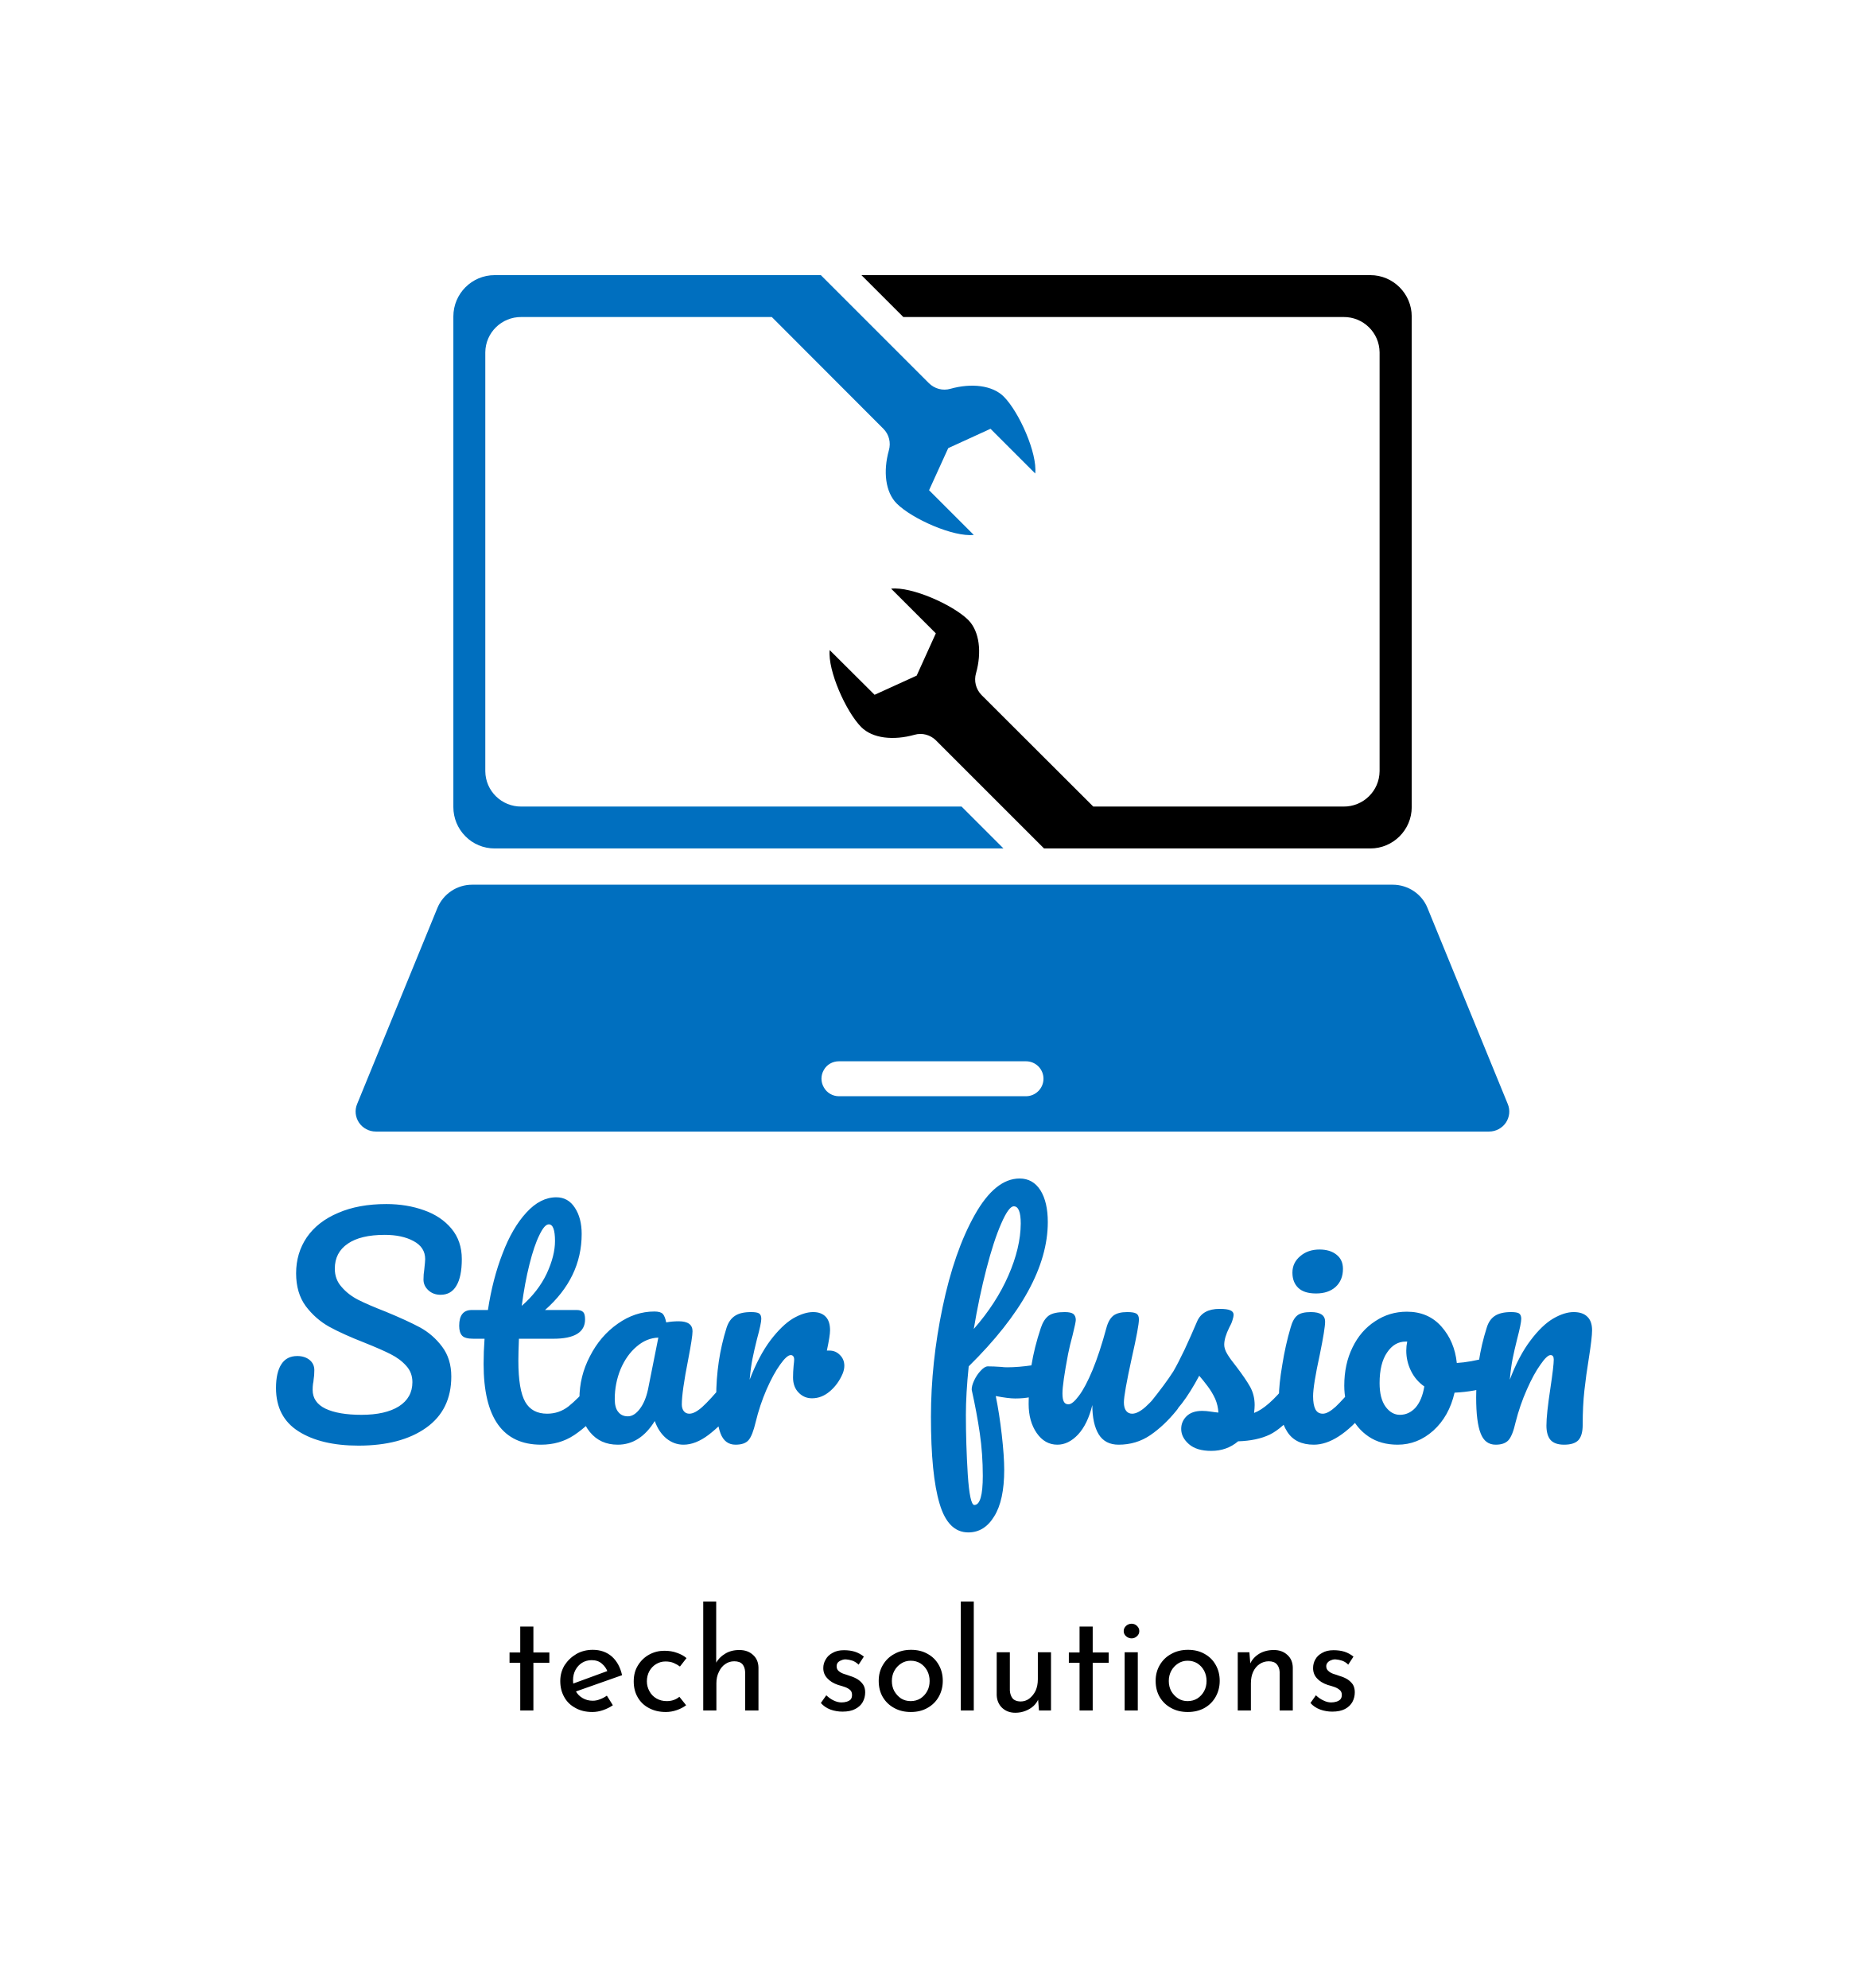
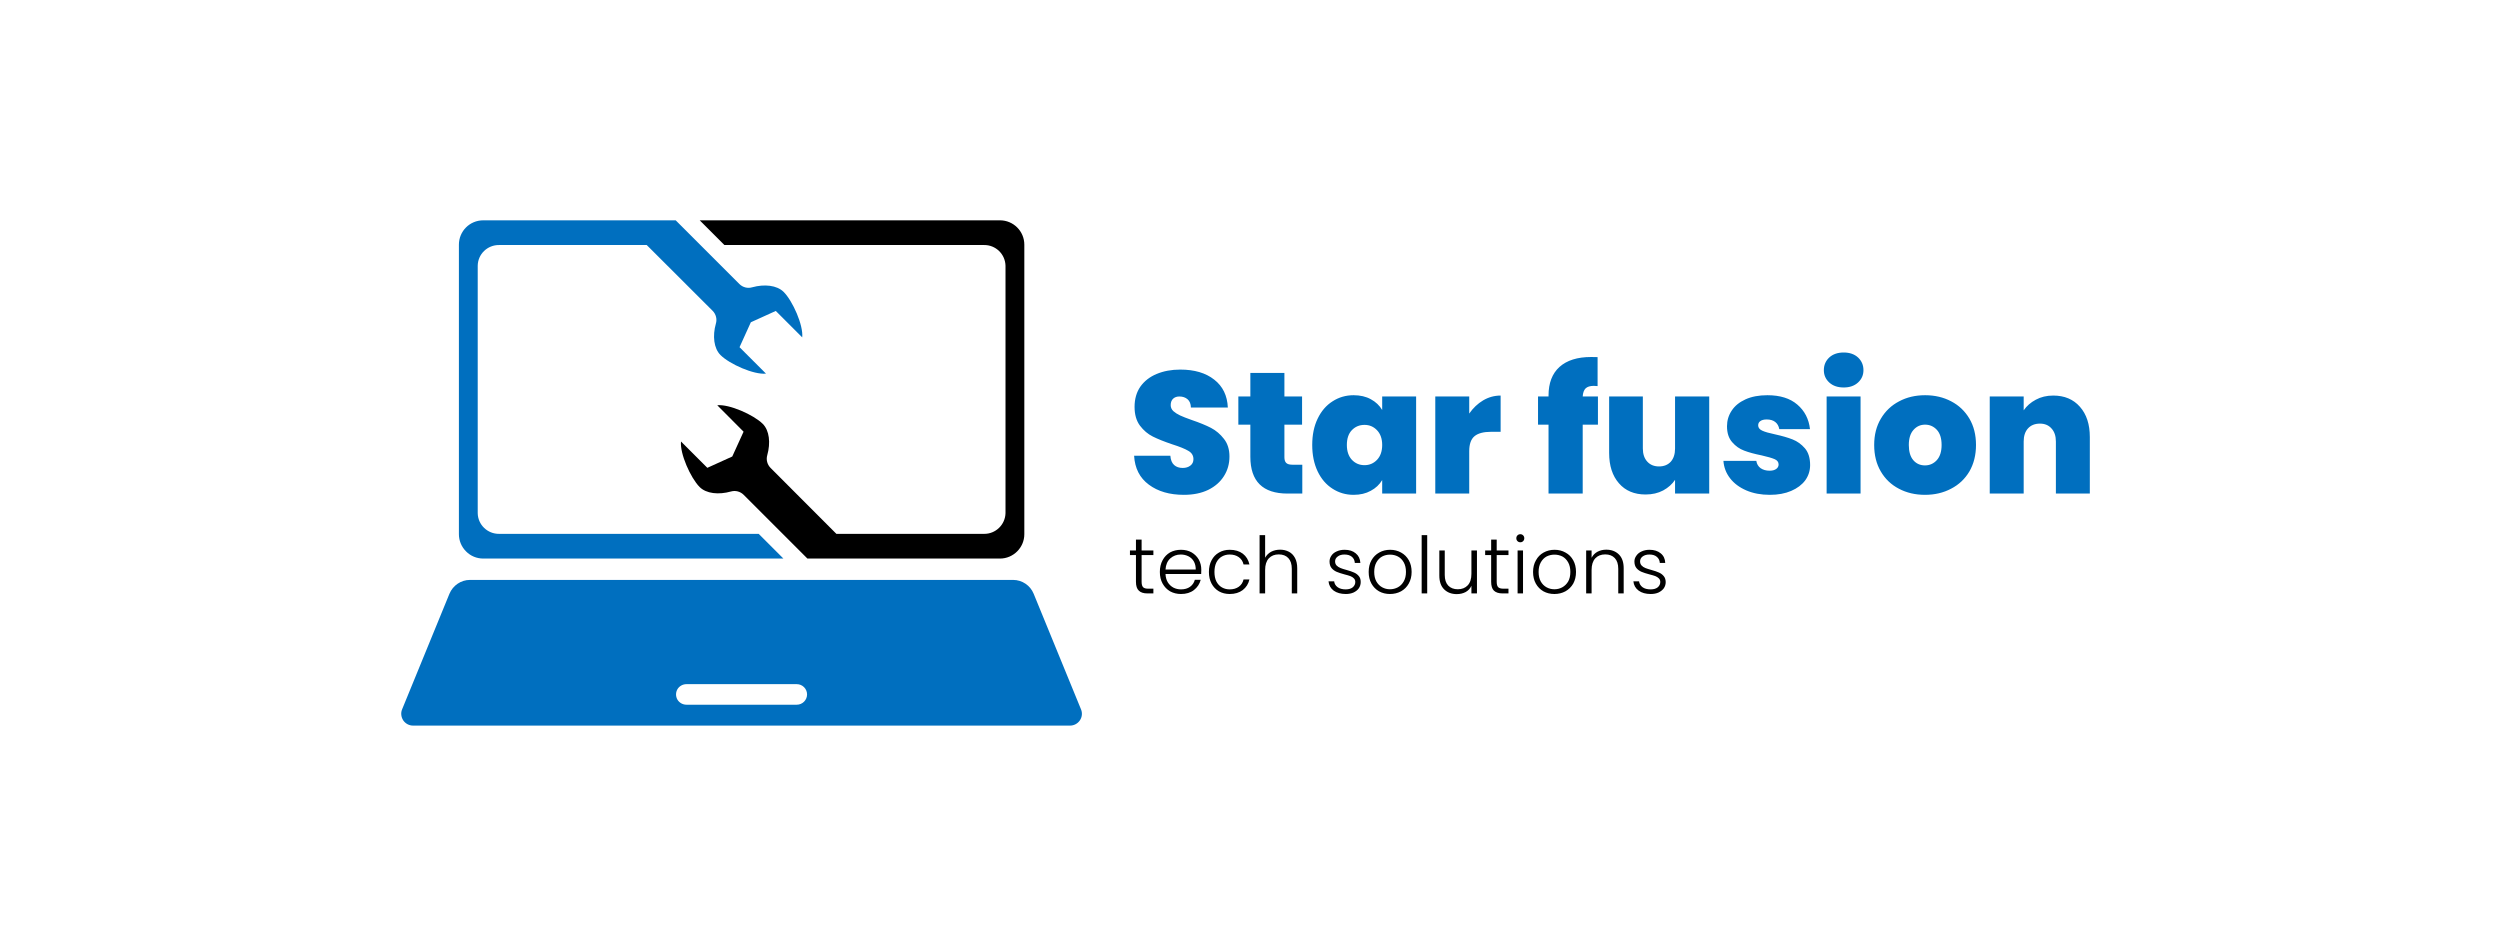
- <svg xmlns="http://www.w3.org/2000/svg" version="1.1" viewBox="0 0 8.508 9.071">
-   <g transform="matrix(0.8571429,0,0,0.8571429,1.21548,5.37738)">
-     <g transform="matrix(1,0,0,1,0,0)" clip-path="url(#SvgjsClipPath89039)">
-       <g clip-path="url(#SvgjsClipPath890371ed50a4c-387e-497a-beaf-fbbd5804828e)">
-         <path d=" M 6.607 -0.397 L 6.18 -1.44 C 6.15 -1.515 6.076 -1.564 5.995 -1.564 L 1.095 -1.564 C 1.014 -1.564 0.941 -1.515 0.91 -1.44 L 0.483 -0.397 C 0.469 -0.364 0.473 -0.327 0.493 -0.297 C 0.513 -0.268 0.546 -0.25 0.582 -0.25 L 6.508 -0.25 C 6.544 -0.25 6.577 -0.268 6.597 -0.297 C 6.617 -0.327 6.621 -0.364 6.607 -0.397 Z M 4.043 -0.438 L 3.047 -0.438 C 3.014 -0.438 2.983 -0.456 2.967 -0.485 C 2.95 -0.514 2.95 -0.549 2.967 -0.578 C 2.983 -0.607 3.014 -0.624 3.047 -0.624 L 4.043 -0.624 C 4.094 -0.624 4.136 -0.583 4.136 -0.531 C 4.136 -0.48 4.094 -0.438 4.043 -0.438 Z" fill="#006fbf" transform="matrix(1,0,0,1,0,0)" fill-rule="nonzero" />
+ <svg xmlns="http://www.w3.org/2000/svg" version="1.1" viewBox="0 0 16.613 6.286">
+   <g transform="matrix(0.7671147,0,0,0.7671147,7.496469,2.342441)">
+     <g transform="matrix(1,0,0,1,0,0)" clip-path="url(#SvgjsClipPath4223)">
+       <g clip-path="url(#SvgjsClipPath4221ce7eddf1-a783-463f-8099-f3664b290e78)">
+         <path d=" M -0.408 3.091 L -0.818 2.09 C -0.847 2.018 -0.918 1.97 -0.996 1.97 L -5.701 1.97 C -5.779 1.97 -5.849 2.018 -5.879 2.09 L -6.289 3.091 C -6.302 3.122 -6.298 3.158 -6.279 3.187 C -6.26 3.215 -6.228 3.232 -6.194 3.232 L -0.503 3.232 C -0.469 3.232 -0.437 3.215 -0.418 3.187 C -0.398 3.158 -0.395 3.122 -0.408 3.091 Z M -2.87 3.051 L -3.826 3.051 C -3.858 3.051 -3.888 3.034 -3.904 3.007 C -3.92 2.979 -3.92 2.945 -3.904 2.917 C -3.888 2.89 -3.858 2.873 -3.826 2.873 L -2.87 2.873 C -2.821 2.873 -2.781 2.913 -2.781 2.962 C -2.781 3.011 -2.821 3.051 -2.87 3.051 Z" fill="#006fbf" transform="matrix(1,0,0,1,0,0)" fill-rule="nonzero" />
      </g>
-       <g clip-path="url(#SvgjsClipPath890371ed50a4c-387e-497a-beaf-fbbd5804828e)">
-         <path d=" M 5.733 -4.586 C 5.838 -4.587 5.924 -4.503 5.925 -4.398 L 5.925 -2.168 C 5.924 -2.063 5.838 -1.979 5.733 -1.98 L 4.401 -1.98 L 3.806 -2.574 C 3.776 -2.605 3.765 -2.649 3.777 -2.69 C 3.808 -2.8 3.796 -2.912 3.736 -2.973 C 3.653 -3.055 3.433 -3.152 3.325 -3.14 L 3.563 -2.902 L 3.461 -2.677 L 3.237 -2.575 L 2.998 -2.813 C 2.987 -2.705 3.084 -2.486 3.166 -2.403 C 3.227 -2.342 3.338 -2.331 3.449 -2.362 C 3.49 -2.374 3.534 -2.362 3.564 -2.332 L 4.139 -1.757 L 5.876 -1.757 C 5.997 -1.757 6.096 -1.856 6.096 -1.977 L 6.096 -4.589 C 6.096 -4.71 5.997 -4.809 5.876 -4.809 L 3.167 -4.809 L 3.39 -4.586 Z" fill="#000000" transform="matrix(1,0,0,1,0,0)" fill-rule="nonzero" />
+       <g clip-path="url(#SvgjsClipPath4221ce7eddf1-a783-463f-8099-f3664b290e78)">
+         <path d=" M -1.247 -0.931 C -1.147 -0.932 -1.064 -0.852 -1.062 -0.751 L -1.062 1.391 C -1.064 1.491 -1.147 1.572 -1.247 1.571 L -2.527 1.571 L -3.097 1 C -3.126 0.971 -3.137 0.929 -3.126 0.89 C -3.096 0.783 -3.107 0.676 -3.165 0.618 C -3.245 0.539 -3.456 0.446 -3.559 0.457 L -3.331 0.686 L -3.429 0.901 L -3.645 0.999 L -3.873 0.771 C -3.884 0.874 -3.791 1.085 -3.712 1.165 C -3.654 1.223 -3.547 1.234 -3.44 1.204 C -3.401 1.193 -3.359 1.204 -3.33 1.233 L -2.778 1.785 L -1.11 1.785 C -0.994 1.785 -0.899 1.69 -0.899 1.574 L -0.899 -0.934 C -0.899 -1.051 -0.994 -1.145 -1.11 -1.145 L -3.711 -1.145 L -3.497 -0.931 Z" fill="#000000" transform="matrix(1,0,0,1,0,0)" fill-rule="nonzero" />
      </g>
-       <g clip-path="url(#SvgjsClipPath890371ed50a4c-387e-497a-beaf-fbbd5804828e)">
-         <path d=" M 1.215 -1.757 L 3.923 -1.757 L 3.7 -1.98 L 1.357 -1.98 C 1.252 -1.979 1.166 -2.063 1.165 -2.168 L 1.165 -4.398 C 1.166 -4.503 1.252 -4.587 1.357 -4.586 L 2.69 -4.586 L 3.284 -3.991 C 3.314 -3.961 3.325 -3.917 3.313 -3.876 C 3.282 -3.765 3.294 -3.654 3.355 -3.593 C 3.437 -3.511 3.657 -3.414 3.765 -3.426 L 3.527 -3.664 L 3.629 -3.888 L 3.854 -3.991 L 4.092 -3.753 C 4.104 -3.86 4.007 -4.08 3.924 -4.163 C 3.863 -4.223 3.752 -4.235 3.641 -4.204 C 3.6 -4.192 3.556 -4.204 3.526 -4.234 L 2.951 -4.809 L 1.215 -4.809 C 1.093 -4.809 0.995 -4.71 0.995 -4.589 L 0.995 -1.977 C 0.995 -1.919 1.018 -1.863 1.059 -1.822 C 1.1 -1.78 1.156 -1.757 1.215 -1.757 Z" fill="#006fbf" transform="matrix(1,0,0,1,0,0)" fill-rule="nonzero" />
+       <g clip-path="url(#SvgjsClipPath4221ce7eddf1-a783-463f-8099-f3664b290e78)">
+         <path d=" M -5.586 1.785 L -2.986 1.785 L -3.2 1.571 L -5.449 1.571 C -5.55 1.572 -5.633 1.491 -5.634 1.391 L -5.634 -0.751 C -5.633 -0.852 -5.55 -0.932 -5.449 -0.931 L -4.17 -0.931 L -3.599 -0.361 C -3.57 -0.332 -3.559 -0.289 -3.571 -0.25 C -3.601 -0.144 -3.589 -0.036 -3.531 0.022 C -3.452 0.101 -3.241 0.194 -3.137 0.183 L -3.366 -0.046 L -3.268 -0.262 L -3.052 -0.36 L -2.823 -0.131 C -2.812 -0.235 -2.905 -0.446 -2.984 -0.525 C -3.043 -0.583 -3.15 -0.594 -3.256 -0.565 C -3.295 -0.553 -3.338 -0.564 -3.367 -0.593 L -3.919 -1.145 L -5.586 -1.145 C -5.703 -1.145 -5.797 -1.051 -5.797 -0.934 L -5.797 1.574 C -5.797 1.63 -5.775 1.683 -5.735 1.723 C -5.696 1.763 -5.642 1.785 -5.586 1.785 Z" fill="#006fbf" transform="matrix(1,0,0,1,0,0)" fill-rule="nonzero" />
      </g>
    </g>
    <g>
-       <path d=" M 0.171 1.346 Q 0.051 1.27 0.051 1.115 Q 0.051 1.032 0.08 0.988 Q 0.108 0.945 0.164 0.945 Q 0.204 0.945 0.23 0.966 Q 0.255 0.987 0.255 1.02 Q 0.255 1.05 0.251 1.072 Q 0.251 1.079 0.248 1.093 Q 0.246 1.108 0.246 1.125 Q 0.246 1.192 0.314 1.225 Q 0.383 1.258 0.506 1.258 Q 0.633 1.258 0.705 1.213 Q 0.777 1.167 0.777 1.084 Q 0.777 1.033 0.744 0.997 Q 0.711 0.96 0.661 0.935 Q 0.612 0.91 0.522 0.874 Q 0.407 0.829 0.334 0.789 Q 0.261 0.748 0.209 0.679 Q 0.158 0.609 0.158 0.505 Q 0.158 0.397 0.215 0.313 Q 0.273 0.229 0.382 0.183 Q 0.49 0.136 0.638 0.136 Q 0.747 0.136 0.839 0.169 Q 0.93 0.201 0.985 0.267 Q 1.04 0.333 1.04 0.429 Q 1.04 0.523 1.011 0.571 Q 0.983 0.619 0.927 0.619 Q 0.888 0.619 0.862 0.595 Q 0.836 0.571 0.836 0.538 Q 0.836 0.51 0.84 0.486 Q 0.845 0.441 0.845 0.429 Q 0.845 0.366 0.783 0.333 Q 0.722 0.3 0.63 0.3 Q 0.501 0.3 0.433 0.347 Q 0.364 0.394 0.364 0.48 Q 0.364 0.537 0.4 0.577 Q 0.435 0.618 0.487 0.645 Q 0.54 0.672 0.635 0.709 Q 0.749 0.756 0.818 0.793 Q 0.887 0.831 0.935 0.895 Q 0.984 0.96 0.984 1.054 Q 0.984 1.232 0.85 1.327 Q 0.716 1.422 0.49 1.422 Q 0.291 1.422 0.171 1.346 M 1.796 1.093 Q 1.807 1.111 1.807 1.143 Q 1.807 1.203 1.779 1.236 Q 1.714 1.315 1.638 1.366 Q 1.561 1.417 1.462 1.417 Q 1.156 1.417 1.156 0.987 Q 1.156 0.921 1.161 0.853 L 1.102 0.853 Q 1.057 0.853 1.042 0.837 Q 1.026 0.82 1.026 0.784 Q 1.026 0.7 1.093 0.7 L 1.179 0.7 Q 1.204 0.535 1.257 0.399 Q 1.309 0.262 1.384 0.181 Q 1.458 0.1 1.543 0.1 Q 1.606 0.1 1.642 0.156 Q 1.678 0.211 1.678 0.295 Q 1.678 0.528 1.483 0.7 L 1.651 0.7 Q 1.675 0.7 1.686 0.711 Q 1.696 0.721 1.696 0.75 Q 1.696 0.853 1.527 0.853 L 1.344 0.853 Q 1.341 0.928 1.341 0.97 Q 1.341 1.126 1.378 1.19 Q 1.414 1.252 1.494 1.252 Q 1.558 1.252 1.608 1.213 Q 1.657 1.174 1.725 1.096 Q 1.743 1.075 1.765 1.075 Q 1.785 1.075 1.796 1.093 M 1.453 0.301 Q 1.425 0.357 1.4 0.457 Q 1.375 0.556 1.359 0.678 Q 1.447 0.601 1.492 0.506 Q 1.536 0.411 1.536 0.333 Q 1.536 0.244 1.503 0.244 Q 1.48 0.244 1.453 0.301 M 1.722 1.35 Q 1.666 1.282 1.666 1.173 Q 1.666 1.053 1.722 0.946 Q 1.777 0.838 1.87 0.773 Q 1.962 0.708 2.065 0.708 Q 2.098 0.708 2.11 0.721 Q 2.121 0.733 2.128 0.766 Q 2.16 0.76 2.194 0.76 Q 2.268 0.76 2.268 0.813 Q 2.268 0.844 2.245 0.963 Q 2.211 1.135 2.211 1.203 Q 2.211 1.225 2.222 1.239 Q 2.233 1.252 2.251 1.252 Q 2.28 1.252 2.32 1.216 Q 2.361 1.179 2.43 1.096 Q 2.448 1.075 2.47 1.075 Q 2.49 1.075 2.501 1.093 Q 2.512 1.111 2.512 1.143 Q 2.512 1.203 2.484 1.236 Q 2.422 1.312 2.353 1.365 Q 2.284 1.417 2.22 1.417 Q 2.17 1.417 2.129 1.384 Q 2.088 1.35 2.067 1.291 Q 1.989 1.417 1.87 1.417 Q 1.777 1.417 1.722 1.35 M 1.987 1.227 Q 2.017 1.188 2.031 1.123 L 2.086 0.847 Q 2.023 0.849 1.97 0.895 Q 1.917 0.94 1.885 1.015 Q 1.854 1.091 1.854 1.174 Q 1.854 1.221 1.873 1.243 Q 1.891 1.266 1.924 1.266 Q 1.957 1.266 1.987 1.227 M 3.053 0.94 Q 3.076 0.963 3.076 0.997 Q 3.076 1.017 3.067 1.039 Q 3.043 1.095 3 1.132 Q 2.956 1.17 2.904 1.17 Q 2.862 1.17 2.833 1.14 Q 2.803 1.11 2.803 1.059 Q 2.803 1.03 2.806 0.997 Q 2.809 0.973 2.809 0.964 Q 2.809 0.952 2.804 0.946 Q 2.799 0.94 2.791 0.94 Q 2.77 0.94 2.734 0.991 Q 2.698 1.041 2.662 1.123 Q 2.626 1.206 2.604 1.297 Q 2.587 1.369 2.566 1.393 Q 2.545 1.417 2.497 1.417 Q 2.44 1.417 2.417 1.357 Q 2.394 1.297 2.394 1.165 Q 2.394 0.97 2.449 0.795 Q 2.463 0.751 2.494 0.731 Q 2.524 0.711 2.58 0.711 Q 2.61 0.711 2.622 0.718 Q 2.634 0.726 2.634 0.747 Q 2.634 0.771 2.611 0.855 Q 2.596 0.915 2.587 0.96 Q 2.578 1.005 2.572 1.071 Q 2.622 0.942 2.683 0.861 Q 2.745 0.78 2.803 0.745 Q 2.862 0.711 2.91 0.711 Q 2.953 0.711 2.977 0.736 Q 3 0.76 3 0.808 Q 3 0.837 2.983 0.916 L 2.997 0.916 Q 3.03 0.916 3.053 0.94 M 4.171 1.053 Q 4.171 1.171 3.985 1.171 Q 3.949 1.171 3.882 1.158 Q 3.901 1.251 3.914 1.364 Q 3.927 1.478 3.927 1.551 Q 3.927 1.713 3.874 1.798 Q 3.822 1.884 3.736 1.884 Q 3.628 1.884 3.583 1.731 Q 3.537 1.578 3.537 1.269 Q 3.537 0.981 3.599 0.685 Q 3.661 0.388 3.77 0.194 Q 3.879 0 4.009 0 Q 4.08 0 4.12 0.063 Q 4.159 0.126 4.159 0.232 Q 4.159 0.585 3.738 1 Q 3.723 1.147 3.723 1.258 Q 3.723 1.413 3.733 1.576 Q 3.744 1.738 3.768 1.738 Q 3.813 1.738 3.813 1.583 Q 3.813 1.466 3.797 1.356 Q 3.781 1.246 3.754 1.125 Q 3.753 1.105 3.767 1.075 Q 3.781 1.045 3.802 1.023 Q 3.823 1 3.84 1 Q 3.87 1 3.912 1.003 Q 3.925 1.005 3.943 1.005 Q 4.003 1.005 4.077 0.994 Q 4.089 0.993 4.102 0.991 Q 4.116 0.99 4.129 0.99 Q 4.171 0.99 4.171 1.053 M 3.911 0.24 Q 3.871 0.331 3.832 0.482 Q 3.793 0.633 3.765 0.801 Q 3.885 0.664 3.949 0.517 Q 4.014 0.369 4.015 0.24 Q 4.015 0.148 3.978 0.148 Q 3.951 0.148 3.911 0.24 M 4.1 1.355 Q 4.057 1.293 4.057 1.2 Q 4.057 1.087 4.072 0.994 Q 4.087 0.9 4.122 0.795 Q 4.137 0.75 4.164 0.73 Q 4.191 0.711 4.249 0.711 Q 4.282 0.711 4.295 0.721 Q 4.308 0.732 4.308 0.753 Q 4.308 0.765 4.291 0.834 Q 4.276 0.889 4.267 0.934 Q 4.237 1.092 4.237 1.144 Q 4.237 1.176 4.245 1.189 Q 4.252 1.202 4.269 1.202 Q 4.291 1.202 4.325 1.156 Q 4.359 1.111 4.397 1.02 Q 4.435 0.928 4.471 0.795 Q 4.483 0.75 4.508 0.73 Q 4.533 0.711 4.582 0.711 Q 4.617 0.711 4.63 0.719 Q 4.644 0.727 4.644 0.75 Q 4.644 0.787 4.606 0.955 Q 4.564 1.147 4.564 1.192 Q 4.564 1.221 4.576 1.237 Q 4.588 1.252 4.608 1.252 Q 4.638 1.252 4.679 1.216 Q 4.72 1.179 4.789 1.096 Q 4.807 1.075 4.83 1.075 Q 4.849 1.075 4.861 1.093 Q 4.872 1.111 4.872 1.143 Q 4.872 1.203 4.843 1.236 Q 4.779 1.315 4.705 1.366 Q 4.63 1.417 4.536 1.417 Q 4.464 1.417 4.43 1.362 Q 4.396 1.306 4.396 1.206 Q 4.371 1.308 4.32 1.363 Q 4.269 1.417 4.21 1.417 Q 4.143 1.417 4.1 1.355 M 4.91 1.414 Q 4.869 1.378 4.869 1.333 Q 4.869 1.294 4.897 1.266 Q 4.926 1.237 4.981 1.237 Q 5.001 1.237 5.027 1.241 Q 5.053 1.245 5.067 1.246 Q 5.065 1.208 5.05 1.173 Q 5.034 1.138 5.01 1.106 Q 4.986 1.074 4.965 1.05 Q 4.918 1.138 4.873 1.197 Q 4.827 1.255 4.773 1.308 Q 4.746 1.335 4.716 1.335 Q 4.692 1.335 4.677 1.318 Q 4.662 1.3 4.662 1.275 Q 4.662 1.245 4.683 1.22 L 4.702 1.196 Q 4.785 1.093 4.827 1.027 Q 4.852 0.984 4.887 0.911 Q 4.921 0.838 4.954 0.76 Q 4.983 0.694 5.073 0.694 Q 5.115 0.694 5.131 0.702 Q 5.148 0.709 5.148 0.726 Q 5.148 0.735 5.142 0.754 Q 5.136 0.774 5.125 0.793 Q 5.098 0.847 5.098 0.885 Q 5.098 0.907 5.114 0.934 Q 5.13 0.961 5.163 1.002 Q 5.211 1.065 5.236 1.109 Q 5.26 1.153 5.26 1.206 Q 5.26 1.221 5.257 1.248 Q 5.331 1.22 5.43 1.096 Q 5.448 1.075 5.47 1.075 Q 5.49 1.075 5.501 1.093 Q 5.512 1.111 5.512 1.143 Q 5.512 1.2 5.484 1.236 Q 5.409 1.329 5.341 1.363 Q 5.272 1.396 5.172 1.399 Q 5.112 1.45 5.029 1.45 Q 4.951 1.45 4.91 1.414 M 5.493 0.583 Q 5.461 0.553 5.461 0.501 Q 5.461 0.448 5.503 0.413 Q 5.544 0.378 5.605 0.378 Q 5.661 0.378 5.695 0.405 Q 5.73 0.432 5.73 0.481 Q 5.73 0.541 5.691 0.577 Q 5.652 0.612 5.587 0.612 Q 5.524 0.612 5.493 0.583 M 5.434 1.349 Q 5.389 1.279 5.389 1.165 Q 5.389 1.098 5.407 0.992 Q 5.424 0.886 5.451 0.795 Q 5.464 0.747 5.487 0.729 Q 5.509 0.711 5.559 0.711 Q 5.635 0.711 5.635 0.762 Q 5.635 0.799 5.607 0.936 Q 5.571 1.101 5.571 1.159 Q 5.571 1.204 5.583 1.228 Q 5.595 1.252 5.623 1.252 Q 5.65 1.252 5.691 1.215 Q 5.731 1.177 5.799 1.096 Q 5.817 1.075 5.839 1.075 Q 5.859 1.075 5.87 1.093 Q 5.881 1.111 5.881 1.143 Q 5.881 1.203 5.853 1.236 Q 5.704 1.417 5.575 1.417 Q 5.478 1.417 5.434 1.349 M 6.555 0.969 Q 6.565 0.988 6.565 1.018 Q 6.565 1.091 6.522 1.104 Q 6.432 1.135 6.324 1.14 Q 6.295 1.266 6.211 1.342 Q 6.127 1.417 6.021 1.417 Q 5.931 1.417 5.867 1.374 Q 5.803 1.331 5.77 1.258 Q 5.737 1.186 5.737 1.103 Q 5.737 0.988 5.781 0.899 Q 5.824 0.81 5.901 0.76 Q 5.977 0.709 6.07 0.709 Q 6.184 0.709 6.254 0.788 Q 6.324 0.867 6.336 0.982 Q 6.406 0.978 6.504 0.952 Q 6.516 0.949 6.525 0.949 Q 6.544 0.949 6.555 0.969 M 6.116 1.22 Q 6.151 1.18 6.163 1.107 Q 6.117 1.075 6.092 1.024 Q 6.067 0.973 6.067 0.916 Q 6.067 0.892 6.072 0.868 L 6.064 0.868 Q 6.004 0.868 5.965 0.926 Q 5.925 0.984 5.925 1.089 Q 5.925 1.171 5.957 1.215 Q 5.989 1.258 6.033 1.258 Q 6.081 1.258 6.116 1.22 M 6.463 1.357 Q 6.439 1.297 6.439 1.165 Q 6.439 0.97 6.495 0.795 Q 6.508 0.751 6.539 0.731 Q 6.57 0.711 6.625 0.711 Q 6.655 0.711 6.667 0.718 Q 6.679 0.726 6.679 0.747 Q 6.679 0.771 6.657 0.855 Q 6.642 0.915 6.633 0.96 Q 6.624 1.005 6.618 1.071 Q 6.667 0.942 6.729 0.861 Q 6.79 0.78 6.85 0.745 Q 6.909 0.711 6.958 0.711 Q 7.006 0.711 7.031 0.736 Q 7.056 0.76 7.056 0.808 Q 7.056 0.847 7.039 0.955 Q 7.024 1.047 7.015 1.129 Q 7.006 1.21 7.006 1.311 Q 7.006 1.368 6.983 1.393 Q 6.96 1.417 6.907 1.417 Q 6.858 1.417 6.835 1.392 Q 6.813 1.366 6.813 1.315 Q 6.813 1.255 6.834 1.117 Q 6.852 0.997 6.852 0.964 Q 6.852 0.94 6.835 0.94 Q 6.816 0.94 6.781 0.991 Q 6.745 1.041 6.709 1.123 Q 6.672 1.206 6.649 1.297 Q 6.633 1.368 6.611 1.393 Q 6.589 1.417 6.543 1.417 Q 6.486 1.417 6.463 1.357" fill="#006fbf" fill-rule="nonzero" />
+       <path d=" M 0.18 1.145 Q 0.061 1.057 0.052 0.894 L 0.366 0.894 Q 0.37 0.949 0.399 0.975 Q 0.427 1 0.473 1 Q 0.513 1 0.539 0.98 Q 0.566 0.96 0.566 0.924 Q 0.566 0.877 0.522 0.852 Q 0.479 0.826 0.381 0.795 Q 0.278 0.76 0.214 0.728 Q 0.15 0.696 0.103 0.634 Q 0.056 0.571 0.056 0.471 Q 0.056 0.369 0.106 0.296 Q 0.158 0.223 0.247 0.186 Q 0.338 0.148 0.452 0.148 Q 0.636 0.148 0.746 0.235 Q 0.857 0.321 0.864 0.477 L 0.544 0.477 Q 0.543 0.429 0.515 0.405 Q 0.487 0.381 0.444 0.381 Q 0.411 0.381 0.39 0.4 Q 0.369 0.42 0.369 0.456 Q 0.369 0.486 0.392 0.508 Q 0.416 0.529 0.45 0.545 Q 0.484 0.561 0.552 0.585 Q 0.652 0.619 0.718 0.653 Q 0.783 0.687 0.83 0.748 Q 0.878 0.808 0.878 0.901 Q 0.878 0.996 0.83 1.071 Q 0.783 1.146 0.694 1.19 Q 0.605 1.233 0.483 1.233 Q 0.298 1.233 0.18 1.145 M 1.509 0.972 L 1.509 1.222 L 1.381 1.222 Q 1.059 1.222 1.059 0.903 L 1.059 0.625 L 0.955 0.625 L 0.955 0.381 L 1.059 0.381 L 1.059 0.177 L 1.354 0.177 L 1.354 0.381 L 1.507 0.381 L 1.507 0.625 L 1.354 0.625 L 1.354 0.907 Q 1.354 0.942 1.37 0.957 Q 1.386 0.972 1.423 0.972 L 1.509 0.972 M 1.642 0.573 Q 1.689 0.475 1.771 0.423 Q 1.853 0.37 1.953 0.37 Q 2.04 0.37 2.103 0.405 Q 2.166 0.439 2.201 0.498 L 2.201 0.381 L 2.495 0.381 L 2.495 1.222 L 2.201 1.222 L 2.201 1.105 Q 2.166 1.164 2.102 1.198 Q 2.039 1.233 1.953 1.233 Q 1.853 1.233 1.771 1.18 Q 1.689 1.128 1.642 1.03 Q 1.595 0.931 1.595 0.801 Q 1.595 0.67 1.642 0.573 M 2.156 0.673 Q 2.112 0.627 2.048 0.627 Q 1.982 0.627 1.938 0.673 Q 1.895 0.718 1.895 0.801 Q 1.895 0.882 1.938 0.929 Q 1.982 0.976 2.048 0.976 Q 2.112 0.976 2.156 0.93 Q 2.201 0.883 2.201 0.801 Q 2.201 0.72 2.156 0.673 M 3.075 0.415 Q 3.146 0.373 3.227 0.373 L 3.227 0.687 L 3.144 0.687 Q 3.048 0.687 3.002 0.724 Q 2.955 0.762 2.955 0.855 L 2.955 1.222 L 2.661 1.222 L 2.661 0.381 L 2.955 0.381 L 2.955 0.529 Q 3.005 0.457 3.075 0.415 M 4.07 0.625 L 3.938 0.625 L 3.938 1.222 L 3.642 1.222 L 3.642 0.625 L 3.551 0.625 L 3.551 0.381 L 3.642 0.381 L 3.642 0.373 Q 3.642 0.211 3.737 0.125 Q 3.833 0.039 4.011 0.039 Q 4.047 0.039 4.067 0.04 L 4.067 0.291 Q 4.055 0.289 4.034 0.289 Q 3.986 0.289 3.963 0.311 Q 3.941 0.333 3.938 0.381 L 4.07 0.381 L 4.07 0.625 M 5.034 0.381 L 5.034 1.222 L 4.738 1.222 L 4.738 1.103 Q 4.701 1.159 4.635 1.195 Q 4.569 1.23 4.483 1.23 Q 4.336 1.23 4.252 1.133 Q 4.167 1.036 4.167 0.87 L 4.167 0.381 L 4.459 0.381 L 4.459 0.832 Q 4.459 0.904 4.498 0.946 Q 4.536 0.987 4.599 0.987 Q 4.663 0.987 4.701 0.946 Q 4.738 0.904 4.738 0.832 L 4.738 0.381 L 5.034 0.381 M 5.356 1.195 Q 5.266 1.156 5.215 1.09 Q 5.163 1.023 5.157 0.939 L 5.442 0.939 Q 5.448 0.979 5.479 1.002 Q 5.511 1.024 5.557 1.024 Q 5.593 1.024 5.614 1.009 Q 5.635 0.994 5.635 0.97 Q 5.635 0.939 5.601 0.924 Q 5.566 0.909 5.487 0.891 Q 5.397 0.873 5.337 0.85 Q 5.277 0.828 5.233 0.777 Q 5.188 0.726 5.188 0.639 Q 5.188 0.564 5.229 0.503 Q 5.269 0.442 5.348 0.406 Q 5.427 0.37 5.538 0.37 Q 5.703 0.37 5.797 0.451 Q 5.892 0.532 5.907 0.664 L 5.641 0.664 Q 5.634 0.624 5.606 0.602 Q 5.578 0.58 5.532 0.58 Q 5.496 0.58 5.477 0.594 Q 5.458 0.607 5.458 0.631 Q 5.458 0.661 5.493 0.677 Q 5.527 0.693 5.604 0.709 Q 5.695 0.729 5.756 0.753 Q 5.817 0.777 5.863 0.83 Q 5.908 0.883 5.908 0.975 Q 5.908 1.048 5.866 1.107 Q 5.823 1.165 5.744 1.199 Q 5.665 1.233 5.559 1.233 Q 5.445 1.233 5.356 1.195 M 6.074 0.26 Q 6.027 0.217 6.027 0.153 Q 6.027 0.087 6.074 0.043 Q 6.121 0 6.199 0 Q 6.276 0 6.323 0.043 Q 6.37 0.087 6.37 0.153 Q 6.37 0.217 6.323 0.26 Q 6.276 0.303 6.199 0.303 Q 6.121 0.303 6.074 0.26 M 6.345 0.381 L 6.345 1.222 L 6.051 1.222 L 6.051 0.381 L 6.345 0.381 M 6.677 1.18 Q 6.577 1.128 6.52 1.03 Q 6.463 0.933 6.463 0.801 Q 6.463 0.67 6.521 0.573 Q 6.579 0.475 6.679 0.423 Q 6.778 0.37 6.904 0.37 Q 7.03 0.37 7.13 0.423 Q 7.23 0.475 7.288 0.573 Q 7.345 0.67 7.345 0.801 Q 7.345 0.931 7.288 1.03 Q 7.23 1.128 7.129 1.18 Q 7.029 1.233 6.903 1.233 Q 6.777 1.233 6.677 1.18 M 7.006 0.932 Q 7.047 0.886 7.047 0.801 Q 7.047 0.715 7.006 0.67 Q 6.964 0.625 6.904 0.625 Q 6.844 0.625 6.804 0.67 Q 6.763 0.715 6.763 0.801 Q 6.763 0.888 6.802 0.933 Q 6.841 0.978 6.903 0.978 Q 6.964 0.978 7.006 0.932 M 8.245 0.47 Q 8.331 0.567 8.331 0.732 L 8.331 1.222 L 8.037 1.222 L 8.037 0.771 Q 8.037 0.699 7.999 0.658 Q 7.962 0.616 7.899 0.616 Q 7.833 0.616 7.795 0.658 Q 7.758 0.699 7.758 0.771 L 7.758 1.222 L 7.464 1.222 L 7.464 0.381 L 7.758 0.381 L 7.758 0.501 Q 7.797 0.444 7.863 0.409 Q 7.929 0.373 8.014 0.373 Q 8.16 0.373 8.245 0.47" fill="#006fbf" fill-rule="nonzero" />
    </g>
    <g>
-       <path d=" M 1.351 2.385 L 1.421 2.385 L 1.421 2.523 L 1.506 2.523 L 1.506 2.578 L 1.421 2.578 L 1.421 2.832 L 1.351 2.832 L 1.351 2.578 L 1.294 2.578 L 1.294 2.523 L 1.351 2.523 L 1.351 2.385 M 1.735 2.84 Q 1.682 2.84 1.644 2.818 Q 1.605 2.797 1.585 2.76 Q 1.564 2.723 1.564 2.675 Q 1.564 2.629 1.587 2.591 Q 1.611 2.554 1.65 2.531 Q 1.689 2.509 1.737 2.509 Q 1.798 2.509 1.839 2.545 Q 1.879 2.581 1.893 2.644 L 1.638 2.734 L 1.621 2.693 L 1.831 2.616 L 1.816 2.626 Q 1.807 2.601 1.786 2.583 Q 1.765 2.564 1.731 2.564 Q 1.703 2.564 1.68 2.578 Q 1.658 2.592 1.645 2.616 Q 1.632 2.64 1.632 2.671 Q 1.632 2.703 1.646 2.728 Q 1.659 2.752 1.683 2.766 Q 1.707 2.78 1.737 2.78 Q 1.757 2.78 1.776 2.772 Q 1.795 2.765 1.812 2.753 L 1.844 2.804 Q 1.821 2.82 1.792 2.83 Q 1.763 2.84 1.735 2.84 M 2.234 2.804 Q 2.213 2.82 2.184 2.83 Q 2.155 2.84 2.126 2.84 Q 2.075 2.84 2.036 2.819 Q 1.998 2.799 1.977 2.763 Q 1.955 2.726 1.955 2.677 Q 1.955 2.627 1.978 2.591 Q 2.001 2.554 2.038 2.534 Q 2.075 2.514 2.118 2.514 Q 2.156 2.514 2.185 2.525 Q 2.215 2.535 2.236 2.553 L 2.201 2.598 Q 2.188 2.588 2.168 2.579 Q 2.149 2.571 2.124 2.571 Q 2.097 2.571 2.074 2.585 Q 2.051 2.599 2.038 2.623 Q 2.025 2.647 2.025 2.677 Q 2.025 2.705 2.039 2.73 Q 2.052 2.754 2.076 2.768 Q 2.1 2.782 2.131 2.782 Q 2.151 2.782 2.168 2.776 Q 2.185 2.77 2.198 2.759 L 2.234 2.804 M 2.325 2.832 L 2.325 2.252 L 2.394 2.252 L 2.394 2.594 L 2.392 2.581 Q 2.408 2.55 2.441 2.53 Q 2.473 2.51 2.517 2.51 Q 2.562 2.51 2.59 2.536 Q 2.618 2.561 2.619 2.603 L 2.619 2.832 L 2.548 2.832 L 2.548 2.627 Q 2.547 2.602 2.534 2.586 Q 2.52 2.57 2.49 2.57 Q 2.463 2.57 2.442 2.585 Q 2.42 2.6 2.408 2.627 Q 2.395 2.653 2.395 2.687 L 2.395 2.832 L 2.325 2.832 M 3.066 2.838 Q 3.033 2.838 3.002 2.827 Q 2.971 2.815 2.951 2.792 L 2.98 2.751 Q 3 2.77 3.02 2.779 Q 3.041 2.789 3.061 2.789 Q 3.076 2.789 3.089 2.785 Q 3.102 2.781 3.11 2.773 Q 3.117 2.764 3.117 2.749 Q 3.117 2.732 3.107 2.723 Q 3.096 2.713 3.079 2.707 Q 3.062 2.701 3.043 2.696 Q 3.005 2.683 2.985 2.66 Q 2.964 2.638 2.964 2.606 Q 2.964 2.581 2.977 2.56 Q 2.989 2.538 3.014 2.525 Q 3.038 2.511 3.074 2.511 Q 3.106 2.511 3.132 2.519 Q 3.157 2.527 3.18 2.545 L 3.152 2.588 Q 3.138 2.574 3.12 2.567 Q 3.101 2.561 3.086 2.56 Q 3.073 2.559 3.062 2.564 Q 3.05 2.568 3.042 2.576 Q 3.035 2.585 3.035 2.596 Q 3.035 2.612 3.045 2.621 Q 3.056 2.631 3.073 2.637 Q 3.09 2.642 3.106 2.648 Q 3.129 2.655 3.147 2.666 Q 3.165 2.678 3.176 2.694 Q 3.187 2.711 3.187 2.735 Q 3.187 2.763 3.174 2.787 Q 3.161 2.81 3.134 2.824 Q 3.108 2.838 3.066 2.838 M 3.259 2.674 Q 3.259 2.627 3.281 2.59 Q 3.303 2.552 3.342 2.531 Q 3.381 2.509 3.431 2.509 Q 3.482 2.509 3.52 2.531 Q 3.558 2.552 3.579 2.59 Q 3.6 2.627 3.6 2.674 Q 3.6 2.72 3.579 2.758 Q 3.558 2.796 3.519 2.818 Q 3.481 2.84 3.43 2.84 Q 3.38 2.84 3.342 2.819 Q 3.303 2.798 3.281 2.761 Q 3.259 2.724 3.259 2.674 M 3.329 2.675 Q 3.329 2.705 3.342 2.729 Q 3.356 2.753 3.378 2.768 Q 3.401 2.782 3.429 2.782 Q 3.458 2.782 3.481 2.768 Q 3.504 2.753 3.517 2.729 Q 3.53 2.705 3.53 2.675 Q 3.53 2.645 3.517 2.62 Q 3.504 2.596 3.481 2.581 Q 3.458 2.567 3.429 2.567 Q 3.401 2.567 3.378 2.582 Q 3.355 2.597 3.342 2.621 Q 3.329 2.645 3.329 2.675 M 3.696 2.252 L 3.765 2.252 L 3.765 2.832 L 3.696 2.832 L 3.696 2.252 M 3.986 2.844 Q 3.944 2.844 3.916 2.818 Q 3.889 2.792 3.887 2.751 L 3.887 2.522 L 3.957 2.522 L 3.957 2.726 Q 3.959 2.752 3.972 2.768 Q 3.985 2.783 4.013 2.784 Q 4.04 2.784 4.06 2.769 Q 4.081 2.753 4.094 2.727 Q 4.106 2.7 4.106 2.666 L 4.106 2.522 L 4.176 2.522 L 4.176 2.832 L 4.112 2.832 L 4.106 2.756 L 4.11 2.769 Q 4.101 2.791 4.083 2.808 Q 4.064 2.825 4.04 2.834 Q 4.015 2.844 3.986 2.844 M 4.328 2.385 L 4.398 2.385 L 4.398 2.523 L 4.483 2.523 L 4.483 2.578 L 4.398 2.578 L 4.398 2.832 L 4.328 2.832 L 4.328 2.578 L 4.271 2.578 L 4.271 2.523 L 4.328 2.523 L 4.328 2.385 M 4.568 2.522 L 4.638 2.522 L 4.638 2.832 L 4.568 2.832 L 4.568 2.522 M 4.563 2.409 Q 4.563 2.393 4.576 2.381 Q 4.589 2.37 4.605 2.37 Q 4.621 2.37 4.633 2.381 Q 4.646 2.393 4.646 2.409 Q 4.646 2.426 4.633 2.437 Q 4.621 2.448 4.605 2.448 Q 4.589 2.448 4.576 2.437 Q 4.563 2.426 4.563 2.409 M 4.733 2.674 Q 4.733 2.627 4.755 2.59 Q 4.777 2.552 4.816 2.531 Q 4.855 2.509 4.905 2.509 Q 4.956 2.509 4.994 2.531 Q 5.032 2.552 5.053 2.59 Q 5.074 2.627 5.074 2.674 Q 5.074 2.72 5.053 2.758 Q 5.032 2.796 4.994 2.818 Q 4.955 2.84 4.904 2.84 Q 4.854 2.84 4.816 2.819 Q 4.777 2.798 4.755 2.761 Q 4.733 2.724 4.733 2.674 M 4.803 2.675 Q 4.803 2.705 4.816 2.729 Q 4.83 2.753 4.853 2.768 Q 4.875 2.782 4.903 2.782 Q 4.932 2.782 4.955 2.768 Q 4.978 2.753 4.991 2.729 Q 5.004 2.705 5.004 2.675 Q 5.004 2.645 4.991 2.62 Q 4.978 2.596 4.955 2.581 Q 4.932 2.567 4.903 2.567 Q 4.875 2.567 4.852 2.582 Q 4.829 2.597 4.816 2.621 Q 4.803 2.645 4.803 2.675 M 5.232 2.522 L 5.238 2.597 L 5.235 2.585 Q 5.25 2.551 5.284 2.53 Q 5.318 2.51 5.362 2.51 Q 5.406 2.51 5.434 2.536 Q 5.462 2.561 5.463 2.603 L 5.463 2.832 L 5.393 2.832 L 5.393 2.627 Q 5.392 2.602 5.378 2.586 Q 5.364 2.57 5.335 2.57 Q 5.308 2.57 5.286 2.585 Q 5.264 2.6 5.252 2.626 Q 5.24 2.652 5.24 2.687 L 5.24 2.832 L 5.17 2.832 L 5.17 2.522 L 5.232 2.522 M 5.673 2.838 Q 5.64 2.838 5.609 2.827 Q 5.577 2.815 5.557 2.792 L 5.586 2.751 Q 5.606 2.77 5.627 2.779 Q 5.647 2.789 5.667 2.789 Q 5.682 2.789 5.695 2.785 Q 5.708 2.781 5.716 2.773 Q 5.724 2.764 5.724 2.749 Q 5.724 2.732 5.713 2.723 Q 5.702 2.713 5.685 2.707 Q 5.668 2.701 5.649 2.696 Q 5.611 2.683 5.591 2.66 Q 5.571 2.638 5.571 2.606 Q 5.571 2.581 5.583 2.56 Q 5.595 2.538 5.62 2.525 Q 5.644 2.511 5.68 2.511 Q 5.712 2.511 5.738 2.519 Q 5.763 2.527 5.786 2.545 L 5.758 2.588 Q 5.745 2.574 5.726 2.567 Q 5.707 2.561 5.692 2.56 Q 5.679 2.559 5.668 2.564 Q 5.656 2.568 5.649 2.576 Q 5.641 2.585 5.641 2.596 Q 5.641 2.612 5.652 2.621 Q 5.662 2.631 5.679 2.637 Q 5.696 2.642 5.712 2.648 Q 5.736 2.655 5.754 2.666 Q 5.772 2.678 5.783 2.694 Q 5.793 2.711 5.793 2.735 Q 5.793 2.763 5.78 2.787 Q 5.767 2.81 5.741 2.824 Q 5.714 2.838 5.673 2.838" fill="#000000" fill-rule="nonzero" />
+       <path d=" M 0.117 1.755 L 0.117 1.986 Q 0.117 2.02 0.13 2.033 Q 0.142 2.046 0.175 2.046 L 0.219 2.046 L 0.219 2.087 L 0.168 2.087 Q 0.117 2.087 0.093 2.063 Q 0.068 2.04 0.068 1.986 L 0.068 1.755 L 0.016 1.755 L 0.016 1.715 L 0.068 1.715 L 0.068 1.621 L 0.117 1.621 L 0.117 1.715 L 0.219 1.715 L 0.219 1.755 L 0.117 1.755 M 0.633 1.919 L 0.324 1.919 Q 0.326 1.961 0.344 1.991 Q 0.363 2.021 0.393 2.037 Q 0.423 2.052 0.458 2.052 Q 0.505 2.052 0.536 2.03 Q 0.568 2.007 0.578 1.969 L 0.629 1.969 Q 0.615 2.023 0.57 2.058 Q 0.526 2.092 0.458 2.092 Q 0.406 2.092 0.364 2.069 Q 0.323 2.045 0.299 2.002 Q 0.275 1.959 0.275 1.901 Q 0.275 1.843 0.299 1.799 Q 0.322 1.756 0.363 1.732 Q 0.405 1.709 0.458 1.709 Q 0.511 1.709 0.551 1.732 Q 0.591 1.756 0.613 1.795 Q 0.634 1.834 0.634 1.882 Q 0.634 1.906 0.633 1.919 M 0.569 1.809 Q 0.552 1.78 0.522 1.765 Q 0.492 1.75 0.456 1.75 Q 0.403 1.75 0.365 1.784 Q 0.328 1.818 0.324 1.88 L 0.586 1.88 Q 0.586 1.839 0.569 1.809 M 0.723 1.8 Q 0.746 1.756 0.787 1.733 Q 0.828 1.709 0.88 1.709 Q 0.949 1.709 0.994 1.743 Q 1.038 1.777 1.051 1.836 L 1 1.836 Q 0.991 1.796 0.959 1.773 Q 0.927 1.75 0.88 1.75 Q 0.843 1.75 0.813 1.767 Q 0.783 1.784 0.765 1.818 Q 0.748 1.852 0.748 1.901 Q 0.748 1.95 0.765 1.984 Q 0.783 2.018 0.813 2.035 Q 0.843 2.052 0.88 2.052 Q 0.927 2.052 0.959 2.029 Q 0.991 2.006 1 1.966 L 1.051 1.966 Q 1.038 2.023 0.993 2.058 Q 0.948 2.092 0.88 2.092 Q 0.828 2.092 0.787 2.069 Q 0.746 2.045 0.723 2.002 Q 0.7 1.959 0.7 1.901 Q 0.7 1.843 0.723 1.8 M 1.393 1.726 Q 1.426 1.743 1.446 1.78 Q 1.465 1.816 1.465 1.869 L 1.465 2.087 L 1.418 2.087 L 1.418 1.874 Q 1.418 1.813 1.388 1.781 Q 1.358 1.749 1.305 1.749 Q 1.251 1.749 1.219 1.783 Q 1.187 1.818 1.187 1.884 L 1.187 2.087 L 1.139 2.087 L 1.139 1.582 L 1.187 1.582 L 1.187 1.778 Q 1.205 1.745 1.239 1.726 Q 1.274 1.708 1.317 1.708 Q 1.359 1.708 1.393 1.726 M 1.781 2.063 Q 1.741 2.033 1.736 1.982 L 1.785 1.982 Q 1.788 2.013 1.815 2.033 Q 1.841 2.052 1.885 2.052 Q 1.924 2.052 1.946 2.034 Q 1.968 2.015 1.968 1.988 Q 1.968 1.969 1.956 1.957 Q 1.944 1.944 1.925 1.937 Q 1.906 1.93 1.874 1.922 Q 1.833 1.911 1.807 1.9 Q 1.781 1.889 1.763 1.868 Q 1.745 1.846 1.745 1.81 Q 1.745 1.783 1.761 1.76 Q 1.777 1.736 1.807 1.723 Q 1.837 1.709 1.876 1.709 Q 1.936 1.709 1.972 1.74 Q 2.009 1.77 2.012 1.823 L 1.964 1.823 Q 1.962 1.79 1.939 1.77 Q 1.915 1.75 1.874 1.75 Q 1.838 1.75 1.816 1.767 Q 1.793 1.784 1.793 1.809 Q 1.793 1.831 1.806 1.845 Q 1.82 1.859 1.84 1.867 Q 1.859 1.875 1.893 1.884 Q 1.933 1.895 1.957 1.906 Q 1.981 1.916 1.998 1.936 Q 2.015 1.955 2.015 1.988 Q 2.015 2.018 1.999 2.042 Q 1.983 2.065 1.953 2.079 Q 1.924 2.092 1.886 2.092 Q 1.822 2.092 1.781 2.063 M 2.174 2.069 Q 2.132 2.045 2.108 2.002 Q 2.084 1.959 2.084 1.901 Q 2.084 1.843 2.108 1.8 Q 2.133 1.756 2.175 1.733 Q 2.217 1.709 2.27 1.709 Q 2.322 1.709 2.365 1.733 Q 2.407 1.756 2.432 1.8 Q 2.456 1.843 2.456 1.901 Q 2.456 1.958 2.431 2.002 Q 2.407 2.045 2.364 2.069 Q 2.321 2.092 2.268 2.092 Q 2.216 2.092 2.174 2.069 M 2.337 2.034 Q 2.368 2.017 2.387 1.984 Q 2.407 1.95 2.407 1.901 Q 2.407 1.852 2.388 1.818 Q 2.369 1.784 2.337 1.767 Q 2.306 1.751 2.269 1.751 Q 2.232 1.751 2.201 1.767 Q 2.17 1.784 2.151 1.818 Q 2.132 1.852 2.132 1.901 Q 2.132 1.95 2.151 1.984 Q 2.17 2.017 2.201 2.034 Q 2.232 2.051 2.268 2.051 Q 2.305 2.051 2.337 2.034 M 2.591 1.582 L 2.591 2.087 L 2.543 2.087 L 2.543 1.582 L 2.591 1.582 M 3.022 1.715 L 3.022 2.087 L 2.974 2.087 L 2.974 2.021 Q 2.958 2.056 2.924 2.075 Q 2.89 2.093 2.847 2.093 Q 2.78 2.093 2.738 2.052 Q 2.696 2.011 2.696 1.932 L 2.696 1.715 L 2.743 1.715 L 2.743 1.927 Q 2.743 1.987 2.773 2.019 Q 2.804 2.051 2.856 2.051 Q 2.91 2.051 2.942 2.017 Q 2.974 1.983 2.974 1.917 L 2.974 1.715 L 3.022 1.715 M 3.193 1.755 L 3.193 1.986 Q 3.193 2.02 3.206 2.033 Q 3.219 2.046 3.252 2.046 L 3.295 2.046 L 3.295 2.087 L 3.244 2.087 Q 3.194 2.087 3.169 2.063 Q 3.145 2.04 3.145 1.986 L 3.145 1.755 L 3.093 1.755 L 3.093 1.715 L 3.145 1.715 L 3.145 1.621 L 3.193 1.621 L 3.193 1.715 L 3.295 1.715 L 3.295 1.755 L 3.193 1.755 M 3.373 1.634 Q 3.363 1.624 3.363 1.609 Q 3.363 1.594 3.373 1.584 Q 3.383 1.574 3.398 1.574 Q 3.412 1.574 3.422 1.584 Q 3.432 1.594 3.432 1.609 Q 3.432 1.624 3.422 1.634 Q 3.412 1.644 3.398 1.644 Q 3.383 1.644 3.373 1.634 M 3.421 1.715 L 3.421 2.087 L 3.374 2.087 L 3.374 1.715 L 3.421 1.715 M 3.598 2.069 Q 3.556 2.045 3.532 2.002 Q 3.508 1.959 3.508 1.901 Q 3.508 1.843 3.533 1.8 Q 3.557 1.756 3.599 1.733 Q 3.642 1.709 3.694 1.709 Q 3.747 1.709 3.789 1.733 Q 3.832 1.756 3.856 1.8 Q 3.88 1.843 3.88 1.901 Q 3.88 1.958 3.856 2.002 Q 3.831 2.045 3.788 2.069 Q 3.745 2.092 3.693 2.092 Q 3.64 2.092 3.598 2.069 M 3.761 2.034 Q 3.792 2.017 3.812 1.984 Q 3.831 1.95 3.831 1.901 Q 3.831 1.852 3.812 1.818 Q 3.793 1.784 3.762 1.767 Q 3.73 1.751 3.693 1.751 Q 3.657 1.751 3.625 1.767 Q 3.594 1.784 3.575 1.818 Q 3.556 1.852 3.556 1.901 Q 3.556 1.95 3.575 1.984 Q 3.594 2.017 3.625 2.034 Q 3.656 2.051 3.693 2.051 Q 3.73 2.051 3.761 2.034 M 4.251 1.749 Q 4.293 1.79 4.293 1.869 L 4.293 2.087 L 4.246 2.087 L 4.246 1.874 Q 4.246 1.813 4.216 1.781 Q 4.186 1.749 4.133 1.749 Q 4.079 1.749 4.047 1.783 Q 4.015 1.818 4.015 1.884 L 4.015 2.087 L 3.968 2.087 L 3.968 1.715 L 4.015 1.715 L 4.015 1.778 Q 4.033 1.744 4.066 1.726 Q 4.1 1.708 4.142 1.708 Q 4.209 1.708 4.251 1.749 M 4.423 2.063 Q 4.382 2.033 4.377 1.982 L 4.426 1.982 Q 4.43 2.013 4.456 2.033 Q 4.482 2.052 4.527 2.052 Q 4.566 2.052 4.588 2.034 Q 4.61 2.015 4.61 1.988 Q 4.61 1.969 4.598 1.957 Q 4.585 1.944 4.567 1.937 Q 4.548 1.93 4.516 1.922 Q 4.474 1.911 4.448 1.9 Q 4.422 1.889 4.404 1.868 Q 4.386 1.846 4.386 1.81 Q 4.386 1.783 4.403 1.76 Q 4.419 1.736 4.449 1.723 Q 4.479 1.709 4.517 1.709 Q 4.577 1.709 4.614 1.74 Q 4.651 1.77 4.653 1.823 L 4.606 1.823 Q 4.604 1.79 4.58 1.77 Q 4.557 1.75 4.516 1.75 Q 4.48 1.75 4.457 1.767 Q 4.435 1.784 4.435 1.809 Q 4.435 1.831 4.448 1.845 Q 4.461 1.859 4.481 1.867 Q 4.501 1.875 4.534 1.884 Q 4.574 1.895 4.598 1.906 Q 4.622 1.916 4.639 1.936 Q 4.656 1.955 4.657 1.988 Q 4.657 2.018 4.641 2.042 Q 4.624 2.065 4.595 2.079 Q 4.566 2.092 4.527 2.092 Q 4.463 2.092 4.423 2.063" fill="#000000" fill-rule="nonzero" />
    </g>
  </g>
  <defs>
-     <clipPath id="SvgjsClipPath89039">
-       <path d=" M 0.475 -4.809 h 6.14 v 4.559 h -6.14 Z" />
+     <clipPath id="SvgjsClipPath4223">
+       <path d=" M -6.296 -1.145 h 5.896 v 4.377 h -5.896 Z" />
    </clipPath>
-     <clipPath id="SvgjsClipPath890371ed50a4c-387e-497a-beaf-fbbd5804828e">
-       <path d=" M 0.475 -4.809 L 6.615 -4.809 L 6.615 -0.25 L 0.475 -0.25 Z" />
+     <clipPath id="SvgjsClipPath4221ce7eddf1-a783-463f-8099-f3664b290e78">
+       <path d=" M -6.296 -1.145 L -0.4 -1.145 L -0.4 3.232 L -6.296 3.232 Z" />
    </clipPath>
  </defs>
</svg>
